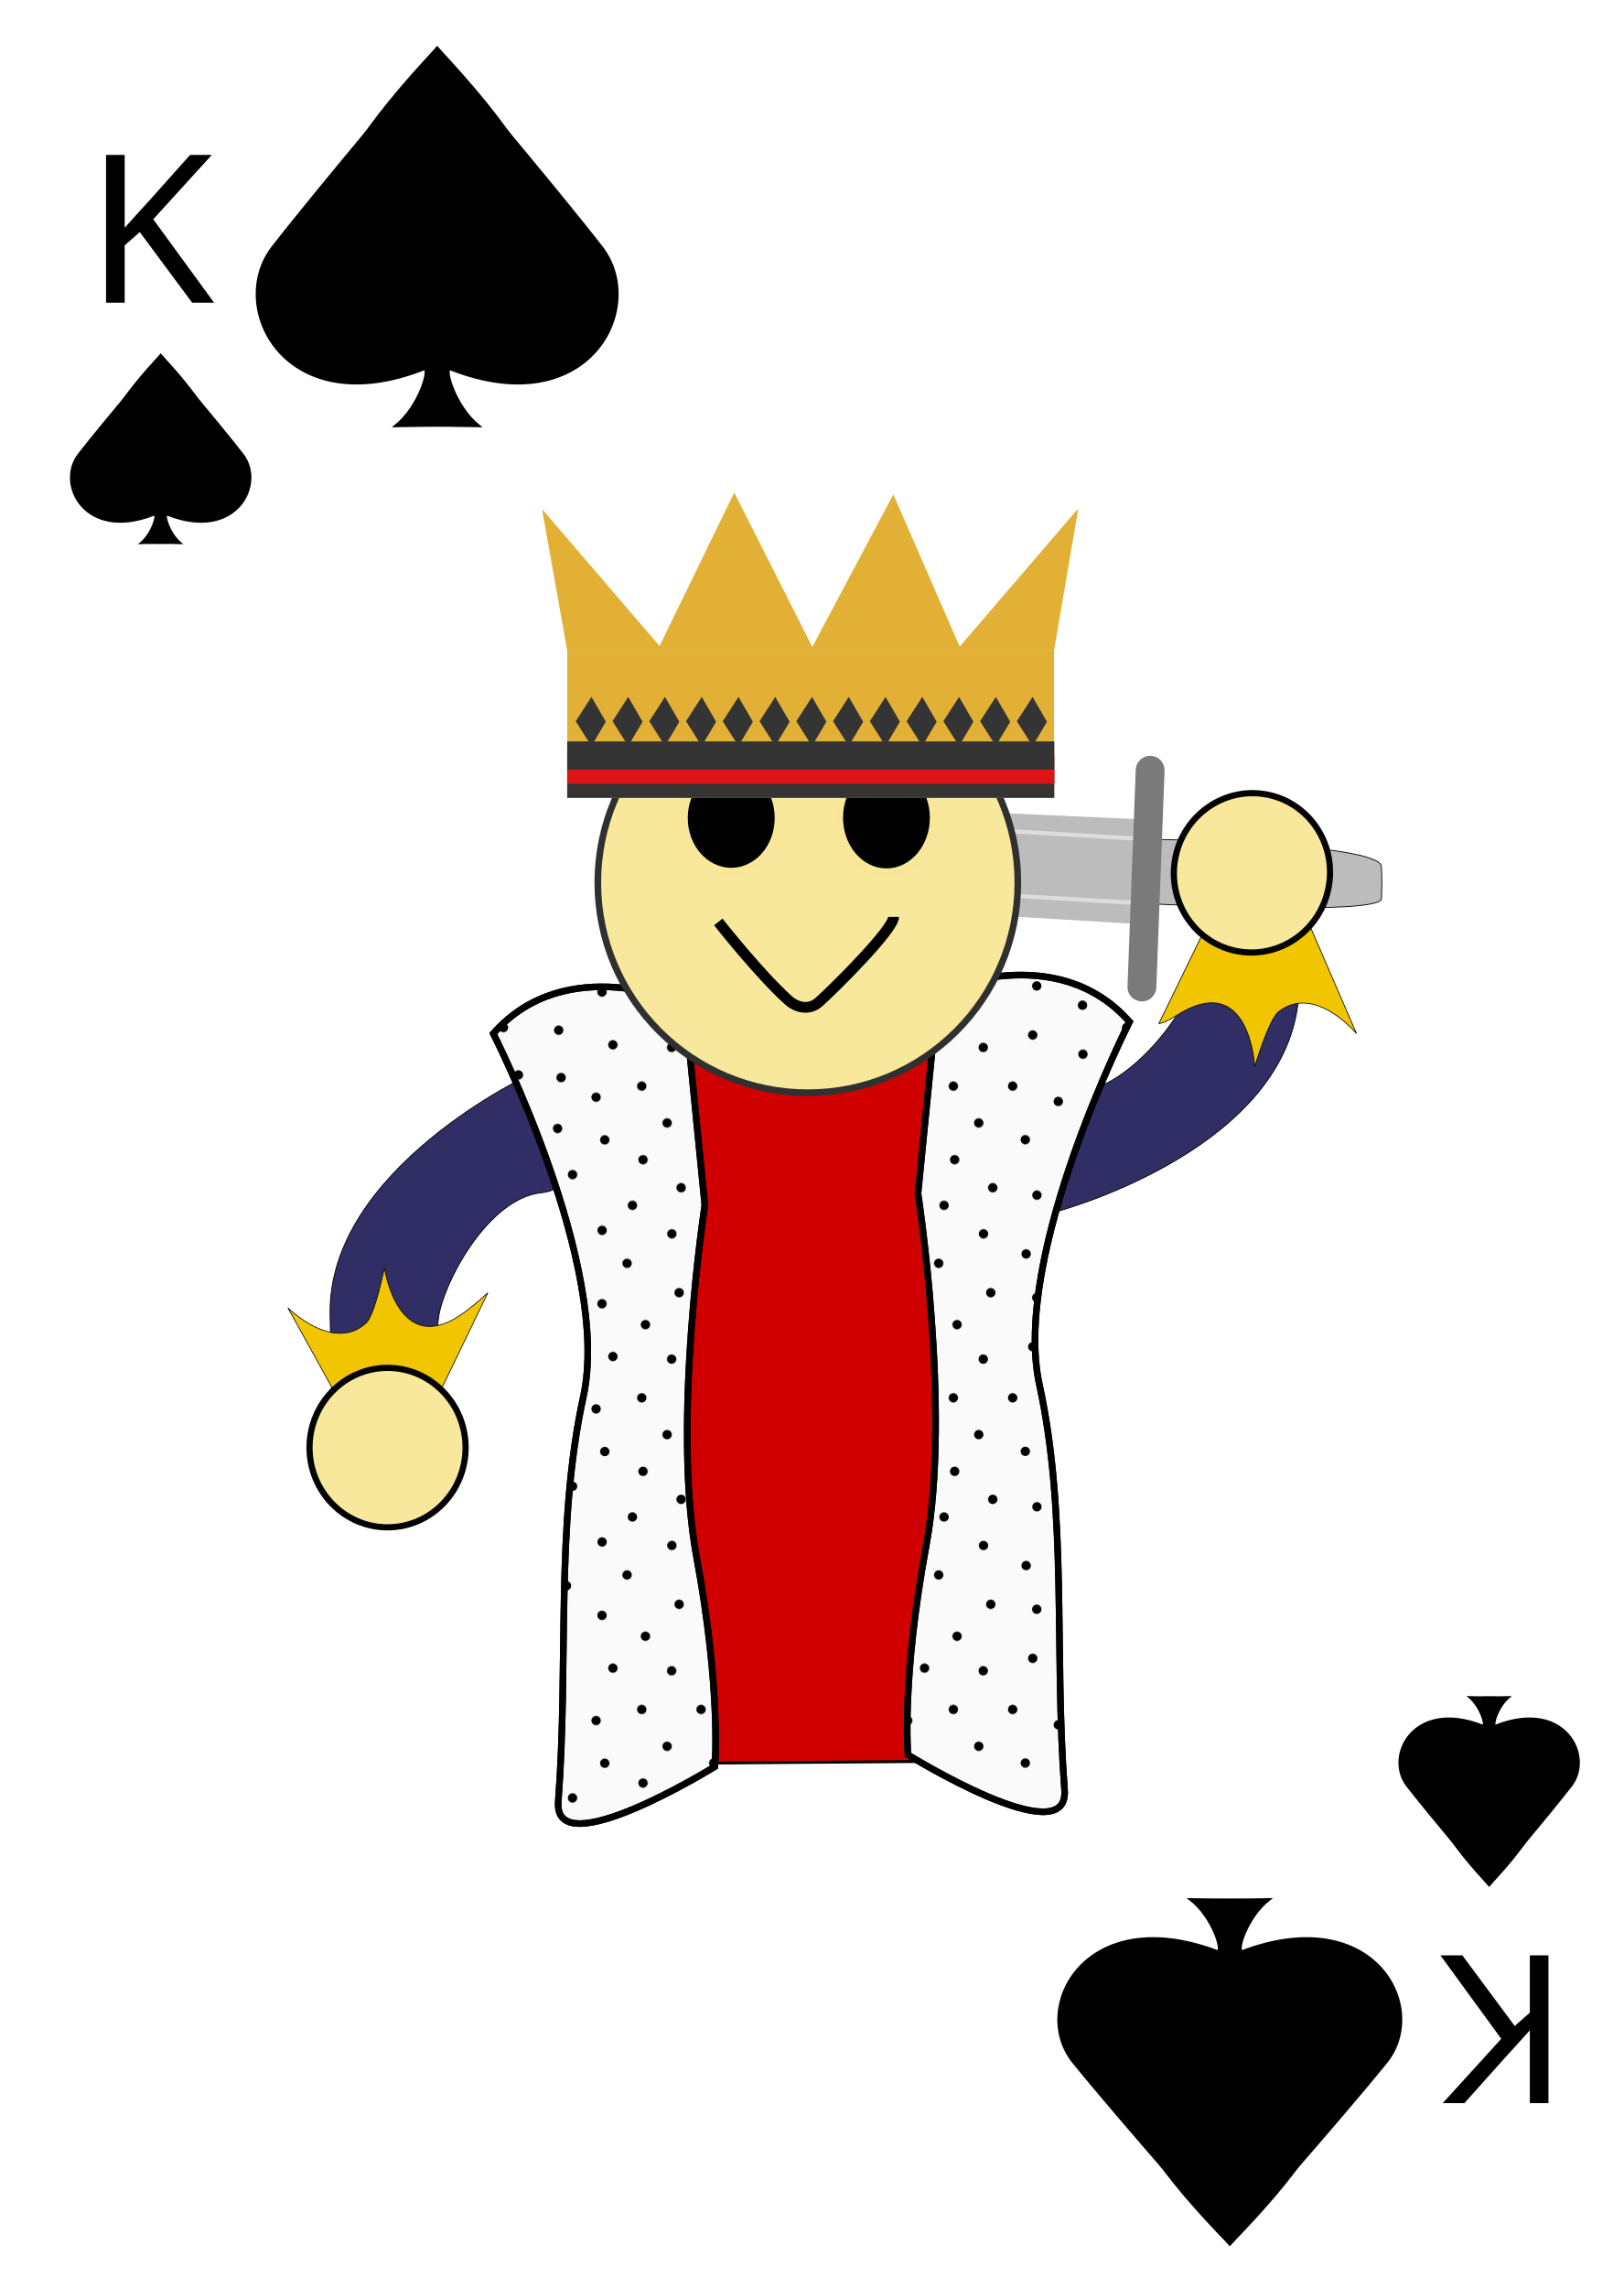
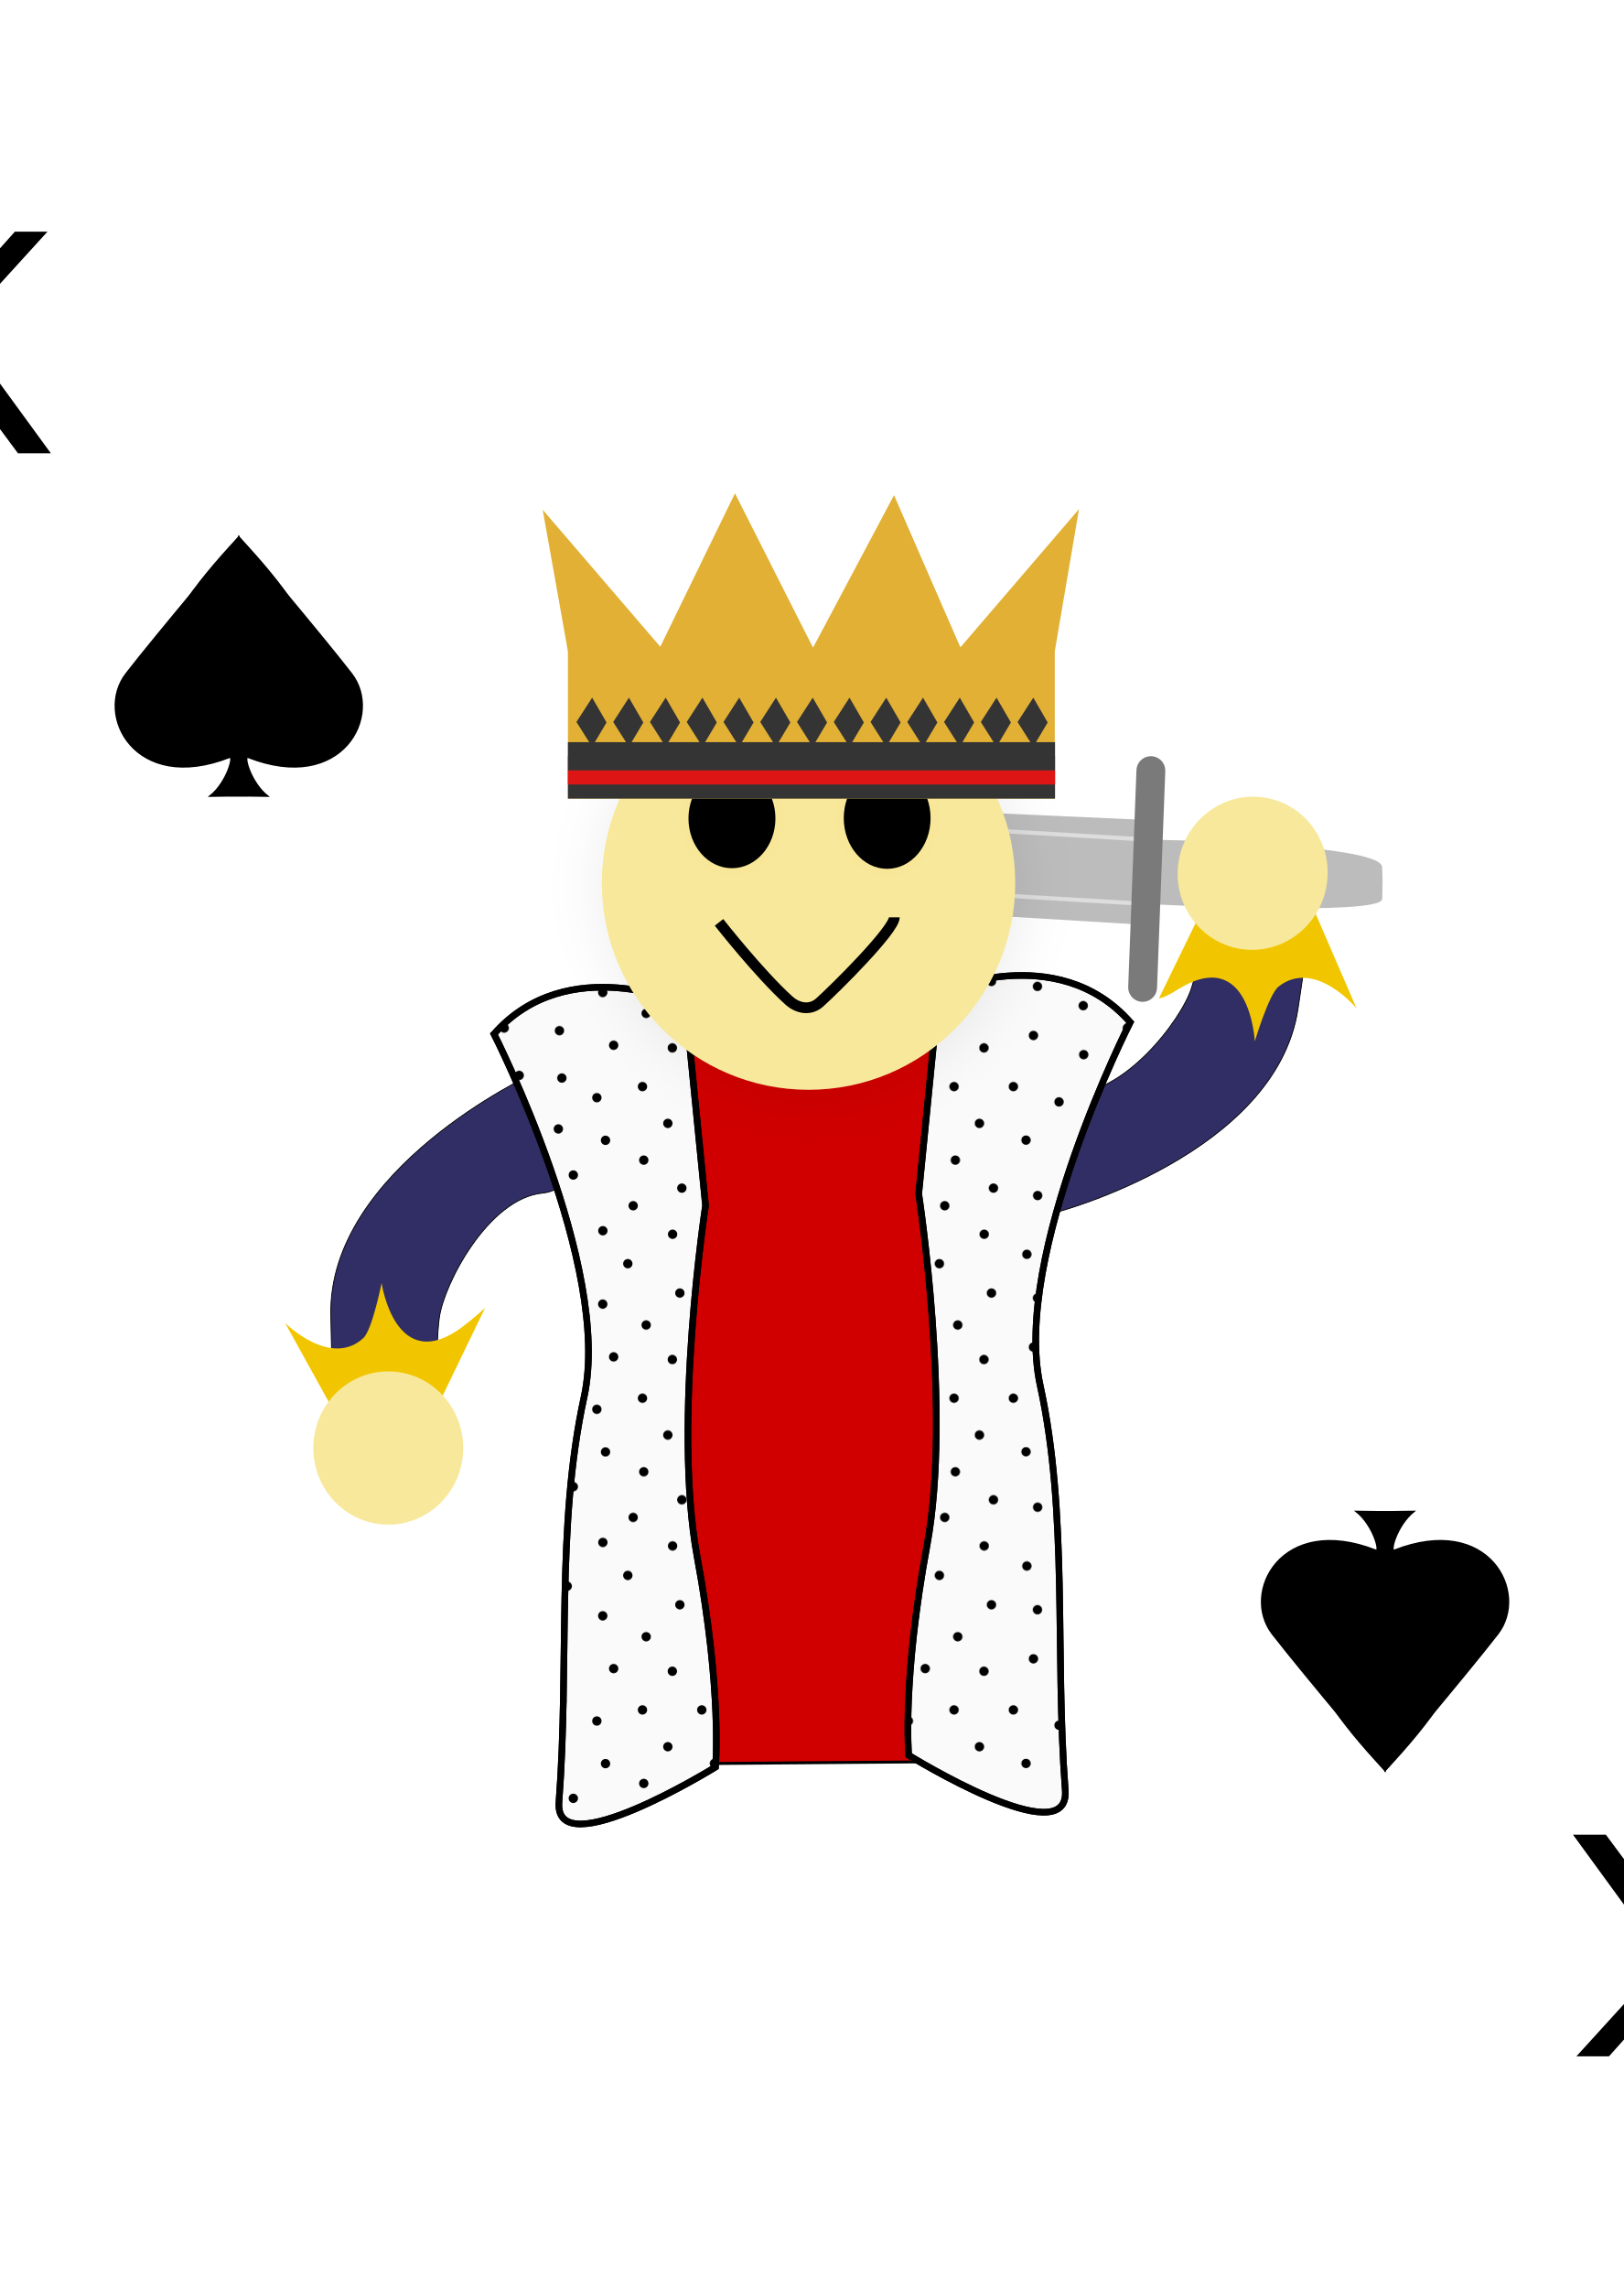
<svg xmlns="http://www.w3.org/2000/svg" xmlns:xlink="http://www.w3.org/1999/xlink" width="443mm" height="624mm" viewBox="0 0 443 624" version="1.1" id="svg8">
  <defs id="defs2">
-     <pattern xlink:href="#Polkadots-med" id="pattern3461" patternTransform="matrix(8.5,0,0,8.5,30.53124,18.36469)" />
-     <pattern xlink:href="#Polkadots-med" id="pattern3459" patternTransform="matrix(8.5,0,0,8.5,30.53124,18.36469)" />
-     <pattern id="Polkadots-med" patternTransform="translate(0,0) scale(10,10)" height="10" width="10" patternUnits="userSpaceOnUse">
-       <circle id="circle2460" r="0.15" cy="0.810" cx="2.567" style="fill:black;stroke:none" />
-       <circle id="circle2462" r="0.15" cy="2.33" cx="3.048" style="fill:black;stroke:none" />
-       <circle id="circle2464" r="0.15" cy="2.415" cx="4.418" style="fill:black;stroke:none" />
-       <circle id="circle2466" r="0.15" cy="3.029" cx="1.844" style="fill:black;stroke:none" />
-       <circle id="circle2468" r="0.15" cy="1.363" cx="6.08" style="fill:black;stroke:none" />
-       <circle id="circle2470" r="0.15" cy="4.413" cx="5.819" style="fill:black;stroke:none" />
-       <circle id="circle2472" r="0.15" cy="4.048" cx="4.305" style="fill:black;stroke:none" />
-       <circle id="circle2474" r="0.15" cy="3.045" cx="5.541" style="fill:black;stroke:none" />
-       <circle id="circle2476" r="0.15" cy="5.527" cx="4.785" style="fill:black;stroke:none" />
-       <circle id="circle2478" r="0.15" cy="5.184" cx="2.667" style="fill:black;stroke:none" />
-       <circle id="circle2480" r="0.15" cy="1.448" cx="7.965" style="fill:black;stroke:none" />
-       <circle id="circle2482" r="0.15" cy="5.049" cx="7.047" style="fill:black;stroke:none" />
-       <circle id="circle2484" r="0.15" cy="0.895" cx="4.340" style="fill:black;stroke:none" />
-       <circle id="circle2486" r="0.15" cy="0.340" cx="7.125" style="fill:black;stroke:none" />
-       <circle id="circle2488" r="0.15" cy="1.049" cx="9.553" style="fill:black;stroke:none" />
-       <circle id="circle2490" r="0.15" cy="2.689" cx="7.006" style="fill:black;stroke:none" />
-       <circle id="circle2492" r="0.15" cy="2.689" cx="8.909" style="fill:black;stroke:none" />
-       <circle id="circle2494" r="0.15" cy="4.407" cx="9.315" style="fill:black;stroke:none" />
-       <circle id="circle2496" r="0.15" cy="3.870" cx="7.820" style="fill:black;stroke:none" />
-       <circle id="circle2498" r="0.15" cy="5.948" cx="8.270" style="fill:black;stroke:none" />
-       <circle id="circle2500" r="0.15" cy="7.428" cx="7.973" style="fill:black;stroke:none" />
-       <circle id="circle2502" r="0.15" cy="8.072" cx="9.342" style="fill:black;stroke:none" />
-       <circle id="circle2504" r="0.15" cy="9.315" cx="8.206" style="fill:black;stroke:none" />
-       <circle id="circle2506" r="0.15" cy="9.475" cx="9.682" style="fill:black;stroke:none" />
-       <circle id="circle2508" r="0.15" cy="6.186" cx="9.688" style="fill:black;stroke:none" />
-       <circle id="circle2510" r="0.15" cy="6.296" cx="3.379" style="fill:black;stroke:none" />
-       <circle id="circle2512" r="0.15" cy="8.204" cx="2.871" style="fill:black;stroke:none" />
-       <circle id="circle2514" r="0.15" cy="8.719" cx="4.59" style="fill:black;stroke:none" />
-       <circle id="circle2516" r="0.15" cy="9.671" cx="3.181" style="fill:black;stroke:none" />
-       <circle id="circle2518" r="0.15" cy="7.315" cx="5.734" style="fill:black;stroke:none" />
-       <circle id="circle2520" r="0.15" cy="6.513" cx="6.707" style="fill:black;stroke:none" />
-       <circle id="circle2522" r="0.15" cy="9.670" cx="5.730" style="fill:black;stroke:none" />
-       <circle id="circle2524" r="0.15" cy="8.373" cx="6.535" style="fill:black;stroke:none" />
-       <circle id="circle2526" r="0.15" cy="7.154" cx="4.37" style="fill:black;stroke:none" />
-       <circle id="circle2528" r="0.15" cy="7.25" cx="0.622" style="fill:black;stroke:none" />
-       <circle id="circle2530" r="0.15" cy="5.679" cx="0.831" style="fill:black;stroke:none" />
-       <circle id="circle2532" r="0.15" cy="8.519" cx="1.257" style="fill:black;stroke:none" />
-       <circle id="circle2534" r="0.15" cy="6.877" cx="1.989" style="fill:black;stroke:none" />
-       <circle id="circle2536" r="0.15" cy="3.181" cx="0.374" style="fill:black;stroke:none" />
-       <circle id="circle2538" r="0.15" cy="1.664" cx="1.166" style="fill:black;stroke:none" />
-       <circle id="circle2540" r="0.15" cy="0.093" cx="1.151" style="fill:black;stroke:none" />
-       <circle id="circle2542" r="0.15" cy="10.093" cx="1.151" style="fill:black;stroke:none" />
-       <circle id="circle2544" r="0.15" cy="4.451" cx="1.302" style="fill:black;stroke:none" />
-       <circle id="circle2546" r="0.15" cy="3.763" cx="3.047" style="fill:black;stroke:none" />
-     </pattern>
    <clipPath id="clipEmfPath1" clipPathUnits="userSpaceOnUse">
      <path id="path833" d="M 0,0 H 264.091 V 373.013 H 0 Z" />
    </clipPath>
    <pattern y="0" x="0" height="6" width="6" patternUnits="userSpaceOnUse" id="EMFhbasepattern" />
+     <pattern patternTransform="matrix(8.5,0,0,8.5,30.22488,20.14122)" id="pattern3459-6" xlink:href="#Polkadots-med-5" />
+     <pattern patternUnits="userSpaceOnUse" width="10" height="10" patternTransform="translate(0,0) scale(10,10)" id="Polkadots-med-5">
+       <circle style="fill:black;stroke:none" cx="2.567" cy="0.810" r="0.15" id="circle2460-6" />
+       <circle style="fill:black;stroke:none" cx="3.048" cy="2.33" r="0.15" id="circle2462-3" />
+       <circle style="fill:black;stroke:none" cx="4.418" cy="2.415" r="0.15" id="circle2464-9" />
+       <circle style="fill:black;stroke:none" cx="1.844" cy="3.029" r="0.15" id="circle2466-4" />
+       <circle style="fill:black;stroke:none" cx="6.08" cy="1.363" r="0.15" id="circle2468-8" />
+       <circle style="fill:black;stroke:none" cx="5.819" cy="4.413" r="0.15" id="circle2470-1" />
+       <circle style="fill:black;stroke:none" cx="4.305" cy="4.048" r="0.15" id="circle2472-2" />
+       <circle style="fill:black;stroke:none" cx="5.541" cy="3.045" r="0.15" id="circle2474-9" />
+       <circle style="fill:black;stroke:none" cx="4.785" cy="5.527" r="0.15" id="circle2476-3" />
+       <circle style="fill:black;stroke:none" cx="2.667" cy="5.184" r="0.15" id="circle2478-9" />
+       <circle style="fill:black;stroke:none" cx="7.965" cy="1.448" r="0.15" id="circle2480-0" />
+       <circle style="fill:black;stroke:none" cx="7.047" cy="5.049" r="0.15" id="circle2482-8" />
+       <circle style="fill:black;stroke:none" cx="4.340" cy="0.895" r="0.15" id="circle2484-8" />
+       <circle style="fill:black;stroke:none" cx="7.125" cy="0.340" r="0.15" id="circle2486-5" />
+       <circle style="fill:black;stroke:none" cx="9.553" cy="1.049" r="0.15" id="circle2488-0" />
+       <circle style="fill:black;stroke:none" cx="7.006" cy="2.689" r="0.15" id="circle2490-9" />
+       <circle style="fill:black;stroke:none" cx="8.909" cy="2.689" r="0.15" id="circle2492-6" />
+       <circle style="fill:black;stroke:none" cx="9.315" cy="4.407" r="0.15" id="circle2494-3" />
+       <circle style="fill:black;stroke:none" cx="7.820" cy="3.870" r="0.15" id="circle2496-8" />
+       <circle style="fill:black;stroke:none" cx="8.270" cy="5.948" r="0.15" id="circle2498-5" />
+       <circle style="fill:black;stroke:none" cx="7.973" cy="7.428" r="0.15" id="circle2500-6" />
+       <circle style="fill:black;stroke:none" cx="9.342" cy="8.072" r="0.15" id="circle2502-1" />
+       <circle style="fill:black;stroke:none" cx="8.206" cy="9.315" r="0.15" id="circle2504-1" />
+       <circle style="fill:black;stroke:none" cx="9.682" cy="9.475" r="0.15" id="circle2506-5" />
+       <circle style="fill:black;stroke:none" cx="9.688" cy="6.186" r="0.15" id="circle2508-9" />
+       <circle style="fill:black;stroke:none" cx="3.379" cy="6.296" r="0.15" id="circle2510-8" />
+       <circle style="fill:black;stroke:none" cx="2.871" cy="8.204" r="0.15" id="circle2512-4" />
+       <circle style="fill:black;stroke:none" cx="4.59" cy="8.719" r="0.15" id="circle2514-8" />
+       <circle style="fill:black;stroke:none" cx="3.181" cy="9.671" r="0.15" id="circle2516-1" />
+       <circle style="fill:black;stroke:none" cx="5.734" cy="7.315" r="0.15" id="circle2518-0" />
+       <circle style="fill:black;stroke:none" cx="6.707" cy="6.513" r="0.15" id="circle2520-3" />
+       <circle style="fill:black;stroke:none" cx="5.730" cy="9.670" r="0.15" id="circle2522-0" />
+       <circle style="fill:black;stroke:none" cx="6.535" cy="8.373" r="0.15" id="circle2524-4" />
+       <circle style="fill:black;stroke:none" cx="4.37" cy="7.154" r="0.15" id="circle2526-4" />
+       <circle style="fill:black;stroke:none" cx="0.622" cy="7.25" r="0.15" id="circle2528-4" />
+       <circle style="fill:black;stroke:none" cx="0.831" cy="5.679" r="0.15" id="circle2530-4" />
+       <circle style="fill:black;stroke:none" cx="1.257" cy="8.519" r="0.15" id="circle2532-7" />
+       <circle style="fill:black;stroke:none" cx="1.989" cy="6.877" r="0.15" id="circle2534-6" />
+       <circle style="fill:black;stroke:none" cx="0.374" cy="3.181" r="0.15" id="circle2536-3" />
+       <circle style="fill:black;stroke:none" cx="1.166" cy="1.664" r="0.15" id="circle2538-1" />
+       <circle style="fill:black;stroke:none" cx="1.151" cy="0.093" r="0.15" id="circle2540-7" />
+       <circle style="fill:black;stroke:none" cx="1.151" cy="10.093" r="0.15" id="circle2542-5" />
+       <circle style="fill:black;stroke:none" cx="1.302" cy="4.451" r="0.15" id="circle2544-9" />
+       <circle style="fill:black;stroke:none" cx="3.047" cy="3.763" r="0.15" id="circle2546-6" />
+     </pattern>
+     <pattern patternTransform="matrix(8.5,0,0,8.5,30.22488,20.14122)" id="pattern3461-2" xlink:href="#Polkadots-med-5" />
+     <filter style="color-interpolation-filters:sRGB" id="filter15772" x="-0.17" y="-0.17" width="1.347" height="1.347">
+       <feFlood flood-opacity="0.082" flood-color="rgb(0,0,0)" result="flood" id="feFlood15762" />
+       <feComposite in="flood" in2="SourceGraphic" operator="in" result="composite1" id="feComposite15764" />
+       <feGaussianBlur in="composite1" stdDeviation="9.391" result="blur" id="feGaussianBlur15766" />
+       <feOffset dx="1" dy="1" result="offset" id="feOffset15768" />
+       <feComposite in="SourceGraphic" in2="offset" operator="over" result="composite2" id="feComposite15770" />
+     </filter>
  </defs>
  <g id="layer1">
-     <path style="fill:#d00000;fill-opacity:1;stroke:#000000;stroke-width:0.794px;stroke-linecap:butt;stroke-linejoin:miter;stroke-opacity:1" d="m 162.105,278.076 1.109,203.001 112.426,-0.869 0.37,-202.131 z" id="path903" />
-     <path style="fill:#302e65;fill-opacity:1;stroke:#000000;stroke-width:0.225px;stroke-linecap:butt;stroke-linejoin:miter;stroke-opacity:1" d="m 145.03,292.797 c 0,0 -55.886,25.898 -54.977,65.882 0.909,39.984 0.454,22.718 0.454,22.718 l 28.99,-0.682 c 0,0 -1.034,-12.265 0.156,-21.405 1.19,-9.14 13.367,-32.53 28.104,-34.026 16.992,-1.725 -2.726,-32.487 -2.726,-32.487 z" id="path990" />
    <text id="text874" y="60.38" x="26.895" style="font-style:normal;font-weight:normal;font-size:27.566px;line-height:1.25;font-family:sans-serif;fill:#000000;fill-opacity:1;stroke:none;stroke-width:0.861" xml:space="preserve">
      <tspan id="tspan884" style="font-style:normal;font-variant:normal;font-weight:normal;font-stretch:normal;font-size:27.566px;font-family:'Fredoka One';-inkscape-font-specification:'Fredoka One';stroke-width:0.861" y="60.38" x="26.895" />
    </text>
-     <g id="g1031" transform="matrix(0.85,0,0,0.85,30.30406,19.84135)">
-       <g id="g1048">
-         <path id="path1010" d="m 331.85,266.556 c 0,0 75.751,4.065 75.887,-1.583 0.136,-5.648 0.188,-4.844 -0.018,-10.255 -0.294,-7.723 -76.038,-8.83 -76.038,-8.83 z" style="fill:#bcbcbc;fill-opacity:1;stroke:#000000;stroke-width:0.265px;stroke-linecap:butt;stroke-linejoin:miter;stroke-opacity:1" />
-         <path style="fill:#bcbcbc;fill-opacity:1;stroke:none;stroke-width:0.265px;stroke-linecap:butt;stroke-linejoin:miter;stroke-opacity:1" d="m 332.619,239.637 -58.964,-2.646 -1.323,32.695 59.342,3.591 z" id="path1014" />
-         <path id="path1024" d="m 331.681,245.888 -58.666,-3.475" style="fill:none;stroke:#dddddd;stroke-width:1.323;stroke-linecap:butt;stroke-linejoin:miter;stroke-miterlimit:4;stroke-dasharray:none;stroke-opacity:1" />
-         <path style="fill:none;stroke:#dddddd;stroke-width:1.323;stroke-linecap:butt;stroke-linejoin:miter;stroke-miterlimit:4;stroke-dasharray:none;stroke-opacity:1" d="m 331.85,266.556 -58.666,-3.475" id="path1026" />
-         <path style="fill:none;stroke:#7a7a7a;stroke-width:9.26;stroke-linecap:round;stroke-linejoin:miter;stroke-miterlimit:4;stroke-dasharray:none;stroke-opacity:1" d="m 330.845,293.336 2.646,-69.548" id="path1012" />
+     <g id="g12892" transform="translate(0.5002838,-1.662656)">
+       <path style="fill:#d00000;fill-opacity:1;stroke:#000000;stroke-width:0.794px;stroke-linecap:butt;stroke-linejoin:miter;stroke-opacity:1" d="m 161.798,279.853 1.109,203.001 112.426,-0.869 0.37,-202.131 z" id="path903-1" />
+       <path style="fill:#302e65;fill-opacity:1;stroke:#000000;stroke-width:0.225px;stroke-linecap:butt;stroke-linejoin:miter;stroke-opacity:1" d="m 144.723,294.574 c 0,0 -55.886,25.898 -54.977,65.882 0.909,39.984 0.454,22.718 0.454,22.718 l 28.99,-0.682 c 0,0 -1.034,-12.265 0.156,-21.405 1.19,-9.14 13.367,-32.53 28.104,-34.026 16.992,-1.725 -2.726,-32.487 -2.726,-32.487 z" id="path990-7" />
+       <g id="g1031-8" transform="matrix(0.85,0,0,0.85,29.9977,21.61789)">
+         <g id="g1048-5">
+           <path id="path1010-7" d="m 331.85,266.556 c 0,0 75.751,4.065 75.887,-1.583 0.136,-5.648 0.188,-4.844 -0.018,-10.255 -0.294,-7.723 -76.038,-8.83 -76.038,-8.83 z" style="fill:#bcbcbc;fill-opacity:1;stroke:none;stroke-width:0.265px;stroke-linecap:butt;stroke-linejoin:miter;stroke-opacity:1" />
+           <path style="fill:#bcbcbc;fill-opacity:1;stroke:none;stroke-width:0.265px;stroke-linecap:butt;stroke-linejoin:miter;stroke-opacity:1" d="m 332.619,239.637 -58.964,-2.646 -1.323,32.695 59.342,3.591 z" id="path1014-4" />
+           <path id="path1024-1" d="m 331.681,245.888 -58.666,-3.475" style="fill:none;stroke:#dddddd;stroke-width:1.323;stroke-linecap:butt;stroke-linejoin:miter;stroke-miterlimit:4;stroke-dasharray:none;stroke-opacity:1" />
+           <path style="fill:none;stroke:#dddddd;stroke-width:1.323;stroke-linecap:butt;stroke-linejoin:miter;stroke-miterlimit:4;stroke-dasharray:none;stroke-opacity:1" d="m 331.85,266.556 -58.666,-3.475" id="path1026-8" />
+           <path style="fill:none;stroke:#7a7a7a;stroke-width:9.26;stroke-linecap:round;stroke-linejoin:miter;stroke-miterlimit:4;stroke-dasharray:none;stroke-opacity:1" d="m 330.845,293.336 2.646,-69.548" id="path1012-5" />
+         </g>
+         <g id="g1037-9" />
      </g>
-       <g id="g1037" />
+       <path id="path994-7" d="m 288.016,332.198 c 0,0 59.534,-15.8 65.582,-55.334 6.048,-39.534 2.864,-26.218 2.864,-26.218 l -28.034,-0.596 c 0,0 -1.111,12.258 -3.871,21.053 -2.759,8.795 -18.813,29.715 -33.585,28.629 -17.033,-1.252 -2.957,32.466 -2.957,32.466 z" style="fill:#302e65;fill-opacity:1;stroke:#000000;stroke-width:0.225px;stroke-linecap:butt;stroke-linejoin:miter;stroke-opacity:1" />
+       <path id="path3234-5" d="m 134.273,283.669 c 0,0 32.3,63.527 24.576,98.967 -7.724,35.44 -3.985,72.665 -6.856,110.492 -1.345,17.721 42.71,-9.542 42.71,-9.542 0,0 1.817,-20.446 -4.998,-57.249 -6.815,-36.803 2.272,-95.87 2.272,-95.87 l -5.452,-54.977 c 0,0 -32.259,-14.539 -52.251,8.178 z" style="fill:#fafafb;fill-opacity:1;stroke:#000000;stroke-width:1.799;stroke-linecap:butt;stroke-linejoin:miter;stroke-miterlimit:4;stroke-dasharray:none;stroke-opacity:1" />
+       <path style="fill:url(#pattern3459-6);fill-opacity:1;stroke:#000000;stroke-width:1.799;stroke-linecap:butt;stroke-linejoin:miter;stroke-miterlimit:4;stroke-dasharray:none;stroke-opacity:1" d="m 134.273,283.669 c 0,0 32.3,63.527 24.576,98.967 -7.724,35.44 -3.985,72.665 -6.856,110.492 -1.345,17.721 42.71,-9.542 42.71,-9.542 0,0 1.817,-20.446 -4.998,-57.249 -6.815,-36.803 2.272,-95.87 2.272,-95.87 l -5.452,-54.977 c 0,0 -32.259,-14.539 -52.251,8.178 z" id="path998-3" />
+       <path id="path1008-8" d="m 307.831,280.456 c 0,0 -32.3,63.527 -24.576,98.967 7.724,35.44 3.985,72.665 6.856,110.492 1.345,17.721 -42.71,-9.542 -42.71,-9.542 0,0 -1.817,-20.446 4.998,-57.249 6.815,-36.803 -2.272,-95.87 -2.272,-95.87 l 5.452,-54.977 c 0,0 32.259,-14.539 52.251,8.178 z" style="fill:#fafafb;fill-opacity:1;stroke:#000000;stroke-width:1.799;stroke-linecap:butt;stroke-linejoin:miter;stroke-miterlimit:4;stroke-dasharray:none;stroke-opacity:1" />
+       <path style="fill:url(#pattern3461-2);fill-opacity:1;stroke:#000000;stroke-width:1.799;stroke-linecap:butt;stroke-linejoin:miter;stroke-miterlimit:4;stroke-dasharray:none;stroke-opacity:1" d="m 307.831,280.456 c 0,0 -32.3,63.527 -24.576,98.967 7.724,35.44 3.985,72.665 6.856,110.492 1.345,17.721 -42.71,-9.542 -42.71,-9.542 0,0 -1.817,-20.446 4.998,-57.249 6.815,-36.803 -2.272,-95.87 -2.272,-95.87 l 5.452,-54.977 c 0,0 32.259,-14.539 52.251,8.178 z" id="path3236-8" />
+       <g id="g986-3" transform="matrix(0.85,0,0,0.85,30.22488,20.14122)" style="filter:url(#filter15772)">
+         <circle style="fill:#f8e89b;fill-opacity:1;stroke:none;stroke-width:4.26;stroke-linecap:round;stroke-miterlimit:4;stroke-dasharray:none;stroke-opacity:1;paint-order:stroke fill markers" id="path883-1-1" cx="223.353" cy="261.587" r="66.344" />
+         <ellipse ry="15.979" rx="13.953" cy="240.852" cx="198.771" id="path900-8" style="fill:#000000;fill-opacity:1;stroke:#f8e798;stroke-width:5.544;stroke-linecap:round;stroke-miterlimit:4;stroke-dasharray:none;stroke-opacity:1;paint-order:stroke fill markers" />
+         <ellipse style="fill:#000000;fill-opacity:1;stroke:#f8e798;stroke-width:5.588;stroke-linecap:round;stroke-miterlimit:4;stroke-dasharray:none;stroke-opacity:1;paint-order:stroke fill markers" id="path900-2-9" cx="248.588" cy="240.762" rx="13.93" ry="16.264" />
+         <path id="path873-6" d="m 194.623,274.209 c 0,0 12.931,16.496 22.45,25.085 2.844,2.566 6.839,3.304 9.845,0.615 5.072,-4.538 23.966,-23.313 23.966,-27.313" style="fill:none;stroke:#000000;stroke-width:3.446;stroke-linecap:butt;stroke-linejoin:miter;stroke-miterlimit:4;stroke-dasharray:none;stroke-opacity:1" />
+       </g>
+       <g id="g1152-4" transform="matrix(0.85,0,0,0.85,30.22488,27.29713)">
+         <g id="g3457-3" transform="matrix(0.9809434,0,0,1,2.874001,-5.906791)">
+           <g id="g15554">
+             <rect y="183.515" x="146.035" height="48.468" width="159.293" id="rect876-3" style="fill:#e1b035;fill-opacity:1;stroke:none;stroke-width:1.045;paint-order:stroke fill markers" />
+             <path id="path880-3" d="m 146.035,184.724 -8.25,-45.409 38.473,43.942 24.431,-49.22 25.543,49.528 26.504,-48.938 21.709,48.829 38.81,-44.359 -7.927,45.627 z" style="fill:#e1b035;fill-opacity:1;stroke:none;stroke-width:0.262px;stroke-linecap:butt;stroke-linejoin:miter;stroke-opacity:1" />
+             <rect y="222.93" x="146.035" height="9.053" width="159.384" id="rect893-8" style="fill:#343434;fill-opacity:1;stroke:none;stroke-width:1.125;stroke-opacity:1;paint-order:stroke fill markers" />
+             <rect y="218.403" x="146.035" height="9.053" width="159.384" id="rect895-6" style="fill:#de1515;fill-opacity:1;stroke:none;stroke-width:1.125;stroke-opacity:1;paint-order:stroke fill markers" />
+             <g transform="matrix(1,0,0,1.12905,-0.1755572,-28.2763)" id="g1101-0">
+               <path id="path897-4" d="M 153.179,214.469 149,208.74 l 5.143,-6.917 4.701,7.056 -4.059,5.939 z" style="fill:#343434;fill-opacity:1;stroke:none;stroke-width:0.297px;stroke-linecap:butt;stroke-linejoin:miter;stroke-opacity:1" />
+               <path style="fill:#343434;fill-opacity:1;stroke:none;stroke-width:0.297px;stroke-linecap:butt;stroke-linejoin:miter;stroke-opacity:1" d="m 165.207,214.469 -4.179,-5.729 5.143,-6.917 4.701,7.056 -4.059,5.939 z" id="path918-8" />
+               <path id="path920-8" d="m 177.235,214.469 -4.179,-5.729 5.143,-6.917 4.701,7.056 -4.059,5.939 z" style="fill:#343434;fill-opacity:1;stroke:none;stroke-width:0.297px;stroke-linecap:butt;stroke-linejoin:miter;stroke-opacity:1" />
+               <path style="fill:#343434;fill-opacity:1;stroke:none;stroke-width:0.297px;stroke-linecap:butt;stroke-linejoin:miter;stroke-opacity:1" d="m 189.262,214.469 -4.179,-5.729 5.143,-6.917 4.701,7.056 -4.059,5.939 z" id="path922-8" />
+               <path id="path924-9" d="m 201.29,214.469 -4.179,-5.729 5.143,-6.917 4.701,7.056 -4.059,5.939 z" style="fill:#343434;fill-opacity:1;stroke:none;stroke-width:0.297px;stroke-linecap:butt;stroke-linejoin:miter;stroke-opacity:1" />
+               <path style="fill:#343434;fill-opacity:1;stroke:none;stroke-width:0.297px;stroke-linecap:butt;stroke-linejoin:miter;stroke-opacity:1" d="m 213.318,214.469 -4.179,-5.729 5.143,-6.917 4.701,7.056 -4.059,5.939 z" id="path926-7" />
+               <path id="path928-7" d="m 225.346,214.469 -4.179,-5.729 5.143,-6.917 4.701,7.056 -4.059,5.939 z" style="fill:#343434;fill-opacity:1;stroke:none;stroke-width:0.297px;stroke-linecap:butt;stroke-linejoin:miter;stroke-opacity:1" />
+               <path style="fill:#343434;fill-opacity:1;stroke:none;stroke-width:0.297px;stroke-linecap:butt;stroke-linejoin:miter;stroke-opacity:1" d="m 249.402,214.469 -4.179,-5.729 5.143,-6.917 4.701,7.056 -4.059,5.939 z" id="path930-6" />
+               <path id="path932-4" d="m 237.374,214.469 -4.179,-5.729 5.143,-6.917 4.701,7.056 -4.059,5.939 z" style="fill:#343434;fill-opacity:1;stroke:none;stroke-width:0.297px;stroke-linecap:butt;stroke-linejoin:miter;stroke-opacity:1" />
+               <path id="path934-3" d="m 261.429,214.469 -4.179,-5.729 5.143,-6.917 4.701,7.056 -4.059,5.939 z" style="fill:#343434;fill-opacity:1;stroke:none;stroke-width:0.297px;stroke-linecap:butt;stroke-linejoin:miter;stroke-opacity:1" />
+               <path style="fill:#343434;fill-opacity:1;stroke:none;stroke-width:0.297px;stroke-linecap:butt;stroke-linejoin:miter;stroke-opacity:1" d="m 273.457,214.469 -4.179,-5.729 5.143,-6.917 4.701,7.056 -4.059,5.939 z" id="path936-0" />
+               <path id="path938-3" d="m 285.485,214.469 -4.179,-5.729 5.143,-6.917 4.701,7.056 -4.059,5.939 z" style="fill:#343434;fill-opacity:1;stroke:none;stroke-width:0.297px;stroke-linecap:butt;stroke-linejoin:miter;stroke-opacity:1" />
+               <path style="fill:#343434;fill-opacity:1;stroke:none;stroke-width:0.297px;stroke-linecap:butt;stroke-linejoin:miter;stroke-opacity:1" d="m 297.513,214.469 -4.179,-5.729 5.143,-6.917 4.701,7.056 -4.059,5.939 z" id="path940-0" />
+             </g>
+             <rect style="fill:#343434;fill-opacity:1;stroke:none;stroke-width:1.125;stroke-opacity:1;paint-order:stroke fill markers" id="rect882-9" width="159.384" height="9.053" x="146.035" y="213.877" />
+           </g>
+         </g>
+       </g>
+       <path id="path1086-2" d="m 356.921,247.412 12.657,29.249 c 0,0 -11.379,-13.69 -21.252,-5.956 -2.665,2.087 -6.509,14.971 -6.509,14.971 0,0 -1.298,-26.733 -21.389,-13.92 -3.342,2.131 -4.757,2.184 -4.757,2.184 l 12.455,-25.581 z" style="fill:#f1c600;fill-opacity:1;stroke:none;stroke-width:0.2px;stroke-linecap:butt;stroke-linejoin:miter;stroke-opacity:1" />
+       <ellipse ry="20.9" rx="20.446" cy="176.925" cx="377.694" id="ellipse996-5" style="fill:#f8e89b;fill-opacity:1;stroke:none;stroke-width:3.373;stroke-miterlimit:4;stroke-dasharray:none;stroke-opacity:1;paint-order:stroke fill markers" transform="rotate(10)" />
+       <path style="fill:#f1c600;fill-opacity:1;stroke:none;stroke-width:0.195px;stroke-linecap:butt;stroke-linejoin:miter;stroke-opacity:1" d="M 92.395,389.81 77.277,362.469 c 0,0 12.415,12.373 21.356,4.116 2.413,-2.229 4.973,-15.004 4.973,-15.004 0,0 3.766,25.787 22.234,11.817 3.072,-2.324 5.997,-5.046 5.997,-5.046 l -13.604,28.149 z" id="path1084-4" />
+       <ellipse style="fill:#f8e89b;fill-opacity:1;stroke:none;stroke-width:3.373;stroke-miterlimit:4;stroke-dasharray:none;stroke-opacity:1;paint-order:stroke fill markers" id="path992-0" cx="105.421" cy="396.577" rx="20.446" ry="20.9" />
    </g>
-     <path id="path994" d="m 288.322,330.421 c 0,0 59.534,-15.8 65.582,-55.334 6.048,-39.534 3.497,-22.452 3.497,-22.452 l -28.667,-4.363 c 0,0 -1.111,12.258 -3.871,21.053 -2.759,8.795 -18.813,29.715 -33.585,28.629 -17.033,-1.252 -2.957,32.466 -2.957,32.466 z" style="fill:#302e65;fill-opacity:1;stroke:#000000;stroke-width:0.225px;stroke-linecap:butt;stroke-linejoin:miter;stroke-opacity:1" />
-     <path id="path3234" d="m 134.579,281.892 c 0,0 32.3,63.527 24.576,98.967 -7.724,35.44 -3.985,72.665 -6.856,110.492 -1.345,17.721 42.71,-9.542 42.71,-9.542 0,0 1.817,-20.446 -4.998,-57.249 -6.815,-36.803 2.272,-95.87 2.272,-95.87 l -5.452,-54.977 c 0,0 -32.259,-14.539 -52.251,8.178 z" style="fill:#fafafb;fill-opacity:1;stroke:#000000;stroke-width:1.799;stroke-linecap:butt;stroke-linejoin:miter;stroke-miterlimit:4;stroke-dasharray:none;stroke-opacity:1" />
-     <path style="fill:url(#pattern3459);fill-opacity:1;stroke:#000000;stroke-width:1.799;stroke-linecap:butt;stroke-linejoin:miter;stroke-miterlimit:4;stroke-dasharray:none;stroke-opacity:1" d="m 134.579,281.892 c 0,0 32.3,63.527 24.576,98.967 -7.724,35.44 -3.985,72.665 -6.856,110.492 -1.345,17.721 42.71,-9.542 42.71,-9.542 0,0 1.817,-20.446 -4.998,-57.249 -6.815,-36.803 2.272,-95.87 2.272,-95.87 l -5.452,-54.977 c 0,0 -32.259,-14.539 -52.251,8.178 z" id="path998" />
-     <path id="path1008" d="m 308.137,278.68 c 0,0 -32.3,63.527 -24.576,98.967 7.724,35.44 3.985,72.665 6.856,110.492 1.345,17.721 -42.71,-9.542 -42.71,-9.542 0,0 -1.817,-20.446 4.998,-57.249 6.815,-36.803 -2.272,-95.87 -2.272,-95.87 l 5.452,-54.977 c 0,0 32.259,-14.539 52.251,8.178 z" style="fill:#fafafb;fill-opacity:1;stroke:#000000;stroke-width:1.799;stroke-linecap:butt;stroke-linejoin:miter;stroke-miterlimit:4;stroke-dasharray:none;stroke-opacity:1" />
-     <path style="fill:url(#pattern3461);fill-opacity:1;stroke:#000000;stroke-width:1.799;stroke-linecap:butt;stroke-linejoin:miter;stroke-miterlimit:4;stroke-dasharray:none;stroke-opacity:1" d="m 308.137,278.68 c 0,0 -32.3,63.527 -24.576,98.967 7.724,35.44 3.985,72.665 6.856,110.492 1.345,17.721 -42.71,-9.542 -42.71,-9.542 0,0 -1.817,-20.446 4.998,-57.249 6.815,-36.803 -2.272,-95.87 -2.272,-95.87 l 5.452,-54.977 c 0,0 32.259,-14.539 52.251,8.178 z" id="path3236" />
-     <g id="g986" transform="matrix(0.85,0,0,0.85,30.53124,18.36469)">
-       <circle style="fill:#f8e89b;fill-opacity:1;stroke:#303030;stroke-width:4.26;stroke-linecap:round;stroke-miterlimit:4;stroke-dasharray:none;stroke-opacity:1;paint-order:stroke fill markers" id="path883-1" cx="223.353" cy="261.587" r="66.344" />
-       <ellipse ry="15.979" rx="13.953" cy="240.852" cx="198.771" id="path900" style="fill:#000000;fill-opacity:1;stroke:#f8e798;stroke-width:5.544;stroke-linecap:round;stroke-miterlimit:4;stroke-dasharray:none;stroke-opacity:1;paint-order:stroke fill markers" />
-       <ellipse style="fill:#000000;fill-opacity:1;stroke:#f8e798;stroke-width:5.588;stroke-linecap:round;stroke-miterlimit:4;stroke-dasharray:none;stroke-opacity:1;paint-order:stroke fill markers" id="path900-2" cx="248.588" cy="240.762" rx="13.93" ry="16.264" />
-       <path id="path873" d="m 194.623,274.209 c 0,0 12.931,16.496 22.45,25.085 2.844,2.566 6.839,3.304 9.845,0.615 5.072,-4.538 23.966,-23.313 23.966,-27.313" style="fill:none;stroke:#000000;stroke-width:3.446;stroke-linecap:butt;stroke-linejoin:miter;stroke-miterlimit:4;stroke-dasharray:none;stroke-opacity:1" />
-     </g>
-     <g id="g1152" transform="matrix(0.85,0,0,0.85,30.53124,25.43284)">
-       <g id="g3457" transform="matrix(0.9809434,0,0,1,2.874001,-5.906791)">
-         <g id="g3435">
-           <rect y="184.724" x="146.035" height="47.259" width="159.293" id="rect876" style="fill:#e1b035;fill-opacity:1;stroke:none;stroke-width:1.032;paint-order:stroke fill markers" />
-           <path id="path880" d="m 146.035,184.724 -8.25,-45.409 38.473,43.942 24.431,-49.22 25.543,49.528 26.504,-48.938 21.709,48.829 38.81,-44.359 -7.927,45.627 z" style="fill:#e1b035;fill-opacity:1;stroke:none;stroke-width:0.262px;stroke-linecap:butt;stroke-linejoin:miter;stroke-opacity:1" />
-         </g>
-         <rect y="222.93" x="146.035" height="9.053" width="159.384" id="rect893" style="fill:#343434;fill-opacity:1;stroke:none;stroke-width:1.125;stroke-opacity:1;paint-order:stroke fill markers" />
-         <rect y="218.403" x="146.035" height="9.053" width="159.384" id="rect895" style="fill:#de1515;fill-opacity:1;stroke:none;stroke-width:1.125;stroke-opacity:1;paint-order:stroke fill markers" />
-         <g transform="matrix(1,0,0,1.12905,-0.1755572,-28.2763)" id="g1101">
-           <path id="path897" d="M 153.179,214.469 149,208.74 l 5.143,-6.917 4.701,7.056 -4.059,5.939 z" style="fill:#343434;fill-opacity:1;stroke:none;stroke-width:0.297px;stroke-linecap:butt;stroke-linejoin:miter;stroke-opacity:1" />
-           <path style="fill:#343434;fill-opacity:1;stroke:none;stroke-width:0.297px;stroke-linecap:butt;stroke-linejoin:miter;stroke-opacity:1" d="m 165.207,214.469 -4.179,-5.729 5.143,-6.917 4.701,7.056 -4.059,5.939 z" id="path918" />
-           <path id="path920" d="m 177.235,214.469 -4.179,-5.729 5.143,-6.917 4.701,7.056 -4.059,5.939 z" style="fill:#343434;fill-opacity:1;stroke:none;stroke-width:0.297px;stroke-linecap:butt;stroke-linejoin:miter;stroke-opacity:1" />
-           <path style="fill:#343434;fill-opacity:1;stroke:none;stroke-width:0.297px;stroke-linecap:butt;stroke-linejoin:miter;stroke-opacity:1" d="m 189.262,214.469 -4.179,-5.729 5.143,-6.917 4.701,7.056 -4.059,5.939 z" id="path922" />
-           <path id="path924" d="m 201.29,214.469 -4.179,-5.729 5.143,-6.917 4.701,7.056 -4.059,5.939 z" style="fill:#343434;fill-opacity:1;stroke:none;stroke-width:0.297px;stroke-linecap:butt;stroke-linejoin:miter;stroke-opacity:1" />
-           <path style="fill:#343434;fill-opacity:1;stroke:none;stroke-width:0.297px;stroke-linecap:butt;stroke-linejoin:miter;stroke-opacity:1" d="m 213.318,214.469 -4.179,-5.729 5.143,-6.917 4.701,7.056 -4.059,5.939 z" id="path926" />
-           <path id="path928" d="m 225.346,214.469 -4.179,-5.729 5.143,-6.917 4.701,7.056 -4.059,5.939 z" style="fill:#343434;fill-opacity:1;stroke:none;stroke-width:0.297px;stroke-linecap:butt;stroke-linejoin:miter;stroke-opacity:1" />
-           <path style="fill:#343434;fill-opacity:1;stroke:none;stroke-width:0.297px;stroke-linecap:butt;stroke-linejoin:miter;stroke-opacity:1" d="m 249.402,214.469 -4.179,-5.729 5.143,-6.917 4.701,7.056 -4.059,5.939 z" id="path930" />
-           <path id="path932" d="m 237.374,214.469 -4.179,-5.729 5.143,-6.917 4.701,7.056 -4.059,5.939 z" style="fill:#343434;fill-opacity:1;stroke:none;stroke-width:0.297px;stroke-linecap:butt;stroke-linejoin:miter;stroke-opacity:1" />
-           <path id="path934" d="m 261.429,214.469 -4.179,-5.729 5.143,-6.917 4.701,7.056 -4.059,5.939 z" style="fill:#343434;fill-opacity:1;stroke:none;stroke-width:0.297px;stroke-linecap:butt;stroke-linejoin:miter;stroke-opacity:1" />
-           <path style="fill:#343434;fill-opacity:1;stroke:none;stroke-width:0.297px;stroke-linecap:butt;stroke-linejoin:miter;stroke-opacity:1" d="m 273.457,214.469 -4.179,-5.729 5.143,-6.917 4.701,7.056 -4.059,5.939 z" id="path936" />
-           <path id="path938" d="m 285.485,214.469 -4.179,-5.729 5.143,-6.917 4.701,7.056 -4.059,5.939 z" style="fill:#343434;fill-opacity:1;stroke:none;stroke-width:0.297px;stroke-linecap:butt;stroke-linejoin:miter;stroke-opacity:1" />
-           <path style="fill:#343434;fill-opacity:1;stroke:none;stroke-width:0.297px;stroke-linecap:butt;stroke-linejoin:miter;stroke-opacity:1" d="m 297.513,214.469 -4.179,-5.729 5.143,-6.917 4.701,7.056 -4.059,5.939 z" id="path940" />
-         </g>
-         <rect style="fill:#343434;fill-opacity:1;stroke:none;stroke-width:1.125;stroke-opacity:1;paint-order:stroke fill markers" id="rect882" width="159.384" height="9.053" x="146.035" y="213.877" />
+     <g id="g53077">
+       <g id="g47320" transform="translate(96.57629)">
+         <path style="fill:#000000;fill-opacity:1;stroke:#000000;stroke-width:0.427px;stroke-linecap:butt;stroke-linejoin:miter;stroke-opacity:1" d="m -31.432,146.492 c 0,0 -22.042,26.034 -30.74,37.244 -8.698,11.21 2.365,32.918 28.24,22.78 1.268,-0.497 -0.712,6.891 -5.353,10.604 l 10.113,-0.146 -3.008,-12.059 c 30.17,-15.998 27.155,-30.123 0.748,-58.424 z" id="path835-62" />
+         <path id="path841" d="m -31.432,146.492 c 0,0 22.042,26.034 30.74,37.244 8.698,11.21 -2.365,32.918 -28.24,22.78 -1.268,-0.497 0.712,6.891 5.353,10.604 l -10.113,-0.146 3.008,-12.059 c -30.17,-15.998 -27.155,-30.123 -0.748,-58.424 z" style="fill:#000000;fill-opacity:1;stroke:#000000;stroke-width:0.427px;stroke-linecap:butt;stroke-linejoin:miter;stroke-opacity:1" />
+         <rect style="fill:#000000;fill-opacity:1;stroke:#000000;stroke-width:1.281;stroke-linecap:round;stroke-linejoin:round;paint-order:stroke fill markers" id="rect843" width="2.849" height="8.757" x="-32.856" y="200.82" />
      </g>
-     </g>
-     <path id="path1086" d="m 357.402,252.635 12.657,29.249 c 0,0 -11.379,-13.69 -21.252,-5.956 -2.665,2.087 -6.509,14.971 -6.509,14.971 0,0 -1.298,-26.733 -21.389,-13.92 -3.342,2.131 -4.757,2.184 -4.757,2.184 l 12.455,-25.581 z" style="fill:#f1c600;fill-opacity:1;stroke:#000000;stroke-width:0.2px;stroke-linecap:butt;stroke-linejoin:miter;stroke-opacity:1" />
-     <ellipse ry="20.9" rx="20.446" cy="175.123" cx="377.687" id="ellipse996" style="fill:#f8e89b;fill-opacity:1;stroke:#030303;stroke-width:3.373;stroke-miterlimit:4;stroke-dasharray:none;stroke-opacity:1;paint-order:stroke fill markers" transform="rotate(10)" />
-     <text xml:space="preserve" style="font-style:normal;font-weight:normal;font-size:56.444px;line-height:1.25;font-family:sans-serif;fill:#000000;fill-opacity:1;stroke:none;stroke-width:0.265;" x="23.466" y="82.549" id="text1076">
-       <tspan id="tspan1074" x="23.466" y="82.549" style="font-style:normal;font-variant:normal;font-weight:normal;font-stretch:normal;font-size:56.444px;font-family:'Fredoka One';-inkscape-font-specification:'Fredoka One';fill:#000000;fill-opacity:1;stroke-width:0.265;">K</tspan>
-     </text>
-     <path style="fill:#f1c600;fill-opacity:1;stroke:#000000;stroke-width:0.195px;stroke-linecap:butt;stroke-linejoin:miter;stroke-opacity:1" d="M 93.657,384.023 78.539,356.682 c 0,0 12.415,12.373 21.356,4.116 2.413,-2.229 4.973,-15.004 4.973,-15.004 0,0 3.766,25.787 22.234,11.817 3.072,-2.324 5.997,-5.046 5.997,-5.046 l -13.604,28.149 z" id="path1084" />
-     <ellipse style="fill:#f8e89b;fill-opacity:1;stroke:#030303;stroke-width:3.373;stroke-miterlimit:4;stroke-dasharray:none;stroke-opacity:1;paint-order:stroke fill markers" id="path992" cx="105.728" cy="394.8" rx="20.446" ry="20.9" />
-     <text transform="scale(-1)" id="text969" y="-533.287" x="-427.898" style="font-style:normal;font-weight:normal;font-size:56.444px;line-height:1.25;font-family:sans-serif;fill:#000000;fill-opacity:1;stroke:none;stroke-width:0.265;" xml:space="preserve">
-       <tspan style="font-style:normal;font-variant:normal;font-weight:normal;font-stretch:normal;font-size:56.444px;font-family:'Fredoka One';-inkscape-font-specification:'Fredoka One';fill:#000000;fill-opacity:1;stroke-width:0.265;" y="-533.287" x="-427.898" id="tspan967">K</tspan>
-     </text>
-     <g id="layer1-5" transform="translate(17.2517,95.85543)">
-       <path id="path835" d="m 26.581,0.792 c 0,0 -16.102,19.019 -22.457,27.208 -6.355,8.189 1.728,24.048 20.63,16.642 0.927,-0.363 -0.52,5.034 -3.91,7.747 l 7.388,-0.106 -2.197,-8.809 C 48.075,31.786 45.872,21.467 26.581,0.792 Z" style="fill:#000000;fill-opacity:1;stroke:#000000;stroke-width:0.312px;stroke-linecap:butt;stroke-linejoin:miter;stroke-opacity:1" />
-       <path style="fill:#000000;fill-opacity:1;stroke:#000000;stroke-width:0.312px;stroke-linecap:butt;stroke-linejoin:miter;stroke-opacity:1" d="m 26.581,0.792 c 0,0 16.102,19.019 22.457,27.208 6.355,8.189 -1.728,24.048 -20.63,16.642 -0.927,-0.363 0.52,5.034 3.91,7.747 l -7.388,-0.106 2.197,-8.809 C 5.086,31.786 7.289,21.467 26.581,0.792 Z" id="path841" />
-       <rect y="40.48" x="25.54" height="6.398" width="2.081" id="rect843" style="fill:#000000;fill-opacity:1;stroke:#000000;stroke-width:0.936;stroke-linecap:round;stroke-linejoin:round;paint-order:stroke fill markers" />
-     </g>
-     <g transform="matrix(1,0,0,-1,379.6692,515.1227)" id="g1043">
-       <path style="fill:#000000;fill-opacity:1;stroke:#000000;stroke-width:0.312px;stroke-linecap:butt;stroke-linejoin:miter;stroke-opacity:1" d="m 26.581,0.792 c 0,0 -16.102,19.019 -22.457,27.208 -6.355,8.189 1.728,24.048 20.63,16.642 0.927,-0.363 -0.52,5.034 -3.91,7.747 l 7.388,-0.106 -2.197,-8.809 C 48.075,31.786 45.872,21.467 26.581,0.792 Z" id="path1037" />
-       <path id="path1039" d="m 26.581,0.792 c 0,0 16.102,19.019 22.457,27.208 6.355,8.189 -1.728,24.048 -20.63,16.642 -0.927,-0.363 0.52,5.034 3.91,7.747 l -7.388,-0.106 2.197,-8.809 C 5.086,31.786 7.289,21.467 26.581,0.792 Z" style="fill:#000000;fill-opacity:1;stroke:#000000;stroke-width:0.312px;stroke-linecap:butt;stroke-linejoin:miter;stroke-opacity:1" />
-       <rect style="fill:#000000;fill-opacity:1;stroke:#000000;stroke-width:0.936;stroke-linecap:round;stroke-linejoin:round;paint-order:stroke fill markers" id="rect1041" width="2.081" height="6.398" x="25.54" y="40.48" />
-     </g>
-     <g transform="matrix(2,0,0,2,66.09927,11.42889)" id="g1051">
-       <path style="fill:#000000;fill-opacity:1;stroke:#000000;stroke-width:0.312px;stroke-linecap:butt;stroke-linejoin:miter;stroke-opacity:1" d="m 26.581,0.792 c 0,0 -16.102,19.019 -22.457,27.208 -6.355,8.189 1.728,24.048 20.63,16.642 0.927,-0.363 -0.52,5.034 -3.91,7.747 l 7.388,-0.106 -2.197,-8.809 C 48.075,31.786 45.872,21.467 26.581,0.792 Z" id="path1045" />
-       <path id="path1047" d="m 26.581,0.792 c 0,0 16.102,19.019 22.457,27.208 6.355,8.189 -1.728,24.048 -20.63,16.642 -0.927,-0.363 0.52,5.034 3.91,7.747 l -7.388,-0.106 2.197,-8.809 C 5.086,31.786 7.289,21.467 26.581,0.792 Z" style="fill:#000000;fill-opacity:1;stroke:#000000;stroke-width:0.312px;stroke-linecap:butt;stroke-linejoin:miter;stroke-opacity:1" />
-       <rect style="fill:#000000;fill-opacity:1;stroke:#000000;stroke-width:0.936;stroke-linecap:round;stroke-linejoin:round;paint-order:stroke fill markers" id="rect1049" width="2.081" height="6.398" x="25.54" y="40.48" />
-     </g>
-     <g id="g1059" transform="matrix(1.901009,0,0,-1.825275,284.9681,613.5842)">
-       <path id="path1053" d="m 26.581,0.792 c 0,0 -16.102,19.019 -22.457,27.208 -6.355,8.189 1.728,24.048 20.63,16.642 0.927,-0.363 -0.52,5.034 -3.91,7.747 l 7.388,-0.106 -2.197,-8.809 C 48.075,31.786 45.872,21.467 26.581,0.792 Z" style="fill:#000000;fill-opacity:1;stroke:#000000;stroke-width:0.312px;stroke-linecap:butt;stroke-linejoin:miter;stroke-opacity:1" />
-       <path style="fill:#000000;fill-opacity:1;stroke:#000000;stroke-width:0.312px;stroke-linecap:butt;stroke-linejoin:miter;stroke-opacity:1" d="m 26.581,0.792 c 0,0 16.102,19.019 22.457,27.208 6.355,8.189 -1.728,24.048 -20.63,16.642 -0.927,-0.363 0.52,5.034 3.91,7.747 l -7.388,-0.106 2.197,-8.809 C 5.086,31.786 7.289,21.467 26.581,0.792 Z" id="path1055" />
-       <rect y="40.48" x="25.54" height="6.398" width="2.081" id="rect1057" style="fill:#000000;fill-opacity:1;stroke:#000000;stroke-width:0.936;stroke-linecap:round;stroke-linejoin:round;paint-order:stroke fill markers" />
+       <text id="text11445" y="123.629" x="64.721" style="font-style:normal;font-weight:normal;font-size:84.667px;line-height:1.25;font-family:sans-serif;fill:#000000;fill-opacity:1;stroke:none;stroke-width:0.397" xml:space="preserve">
+         <tspan style="font-style:normal;font-variant:normal;font-weight:normal;font-stretch:normal;font-size:84.667px;font-family:'Fredoka One';-inkscape-font-specification:'Fredoka One';text-align:center;text-anchor:middle;fill:#000000;fill-opacity:1;stroke-width:0.397" y="123.629" x="64.721" id="tspan11443">K</tspan>
+       </text>
+       <text id="text7592" y="-500.371" x="-378.279" style="font-style:normal;font-weight:normal;font-size:84.667px;line-height:1.25;font-family:sans-serif;fill:#000000;fill-opacity:1;stroke:none;stroke-width:0.397" xml:space="preserve" transform="scale(-1)">
+         <tspan style="font-style:normal;font-variant:normal;font-weight:normal;font-stretch:normal;font-size:84.667px;font-family:'Fredoka One';-inkscape-font-specification:'Fredoka One';text-align:center;text-anchor:middle;fill:#000000;fill-opacity:1;stroke-width:0.397" y="-500.371" x="-378.279" id="tspan7590">K</tspan>
+       </text>
+       <g id="g47328" transform="rotate(180,173.2119,314.6695)">
+         <path style="fill:#000000;fill-opacity:1;stroke:#000000;stroke-width:0.427px;stroke-linecap:butt;stroke-linejoin:miter;stroke-opacity:1" d="m -31.432,146.492 c 0,0 -22.042,26.034 -30.74,37.244 -8.698,11.21 2.365,32.918 28.24,22.78 1.268,-0.497 -0.712,6.891 -5.353,10.604 l 10.113,-0.146 -3.008,-12.059 c 30.17,-15.998 27.155,-30.123 0.748,-58.424 z" id="path47322" />
+         <path id="path47324" d="m -31.432,146.492 c 0,0 22.042,26.034 30.74,37.244 8.698,11.21 -2.365,32.918 -28.24,22.78 -1.268,-0.497 0.712,6.891 5.353,10.604 l -10.113,-0.146 3.008,-12.059 c -30.17,-15.998 -27.155,-30.123 -0.748,-58.424 z" style="fill:#000000;fill-opacity:1;stroke:#000000;stroke-width:0.427px;stroke-linecap:butt;stroke-linejoin:miter;stroke-opacity:1" />
+         <rect style="fill:#000000;fill-opacity:1;stroke:#000000;stroke-width:1.281;stroke-linecap:round;stroke-linejoin:round;paint-order:stroke fill markers" id="rect47326" width="2.849" height="8.757" x="-32.856" y="200.82" />
+       </g>
    </g>
  </g>
</svg>
